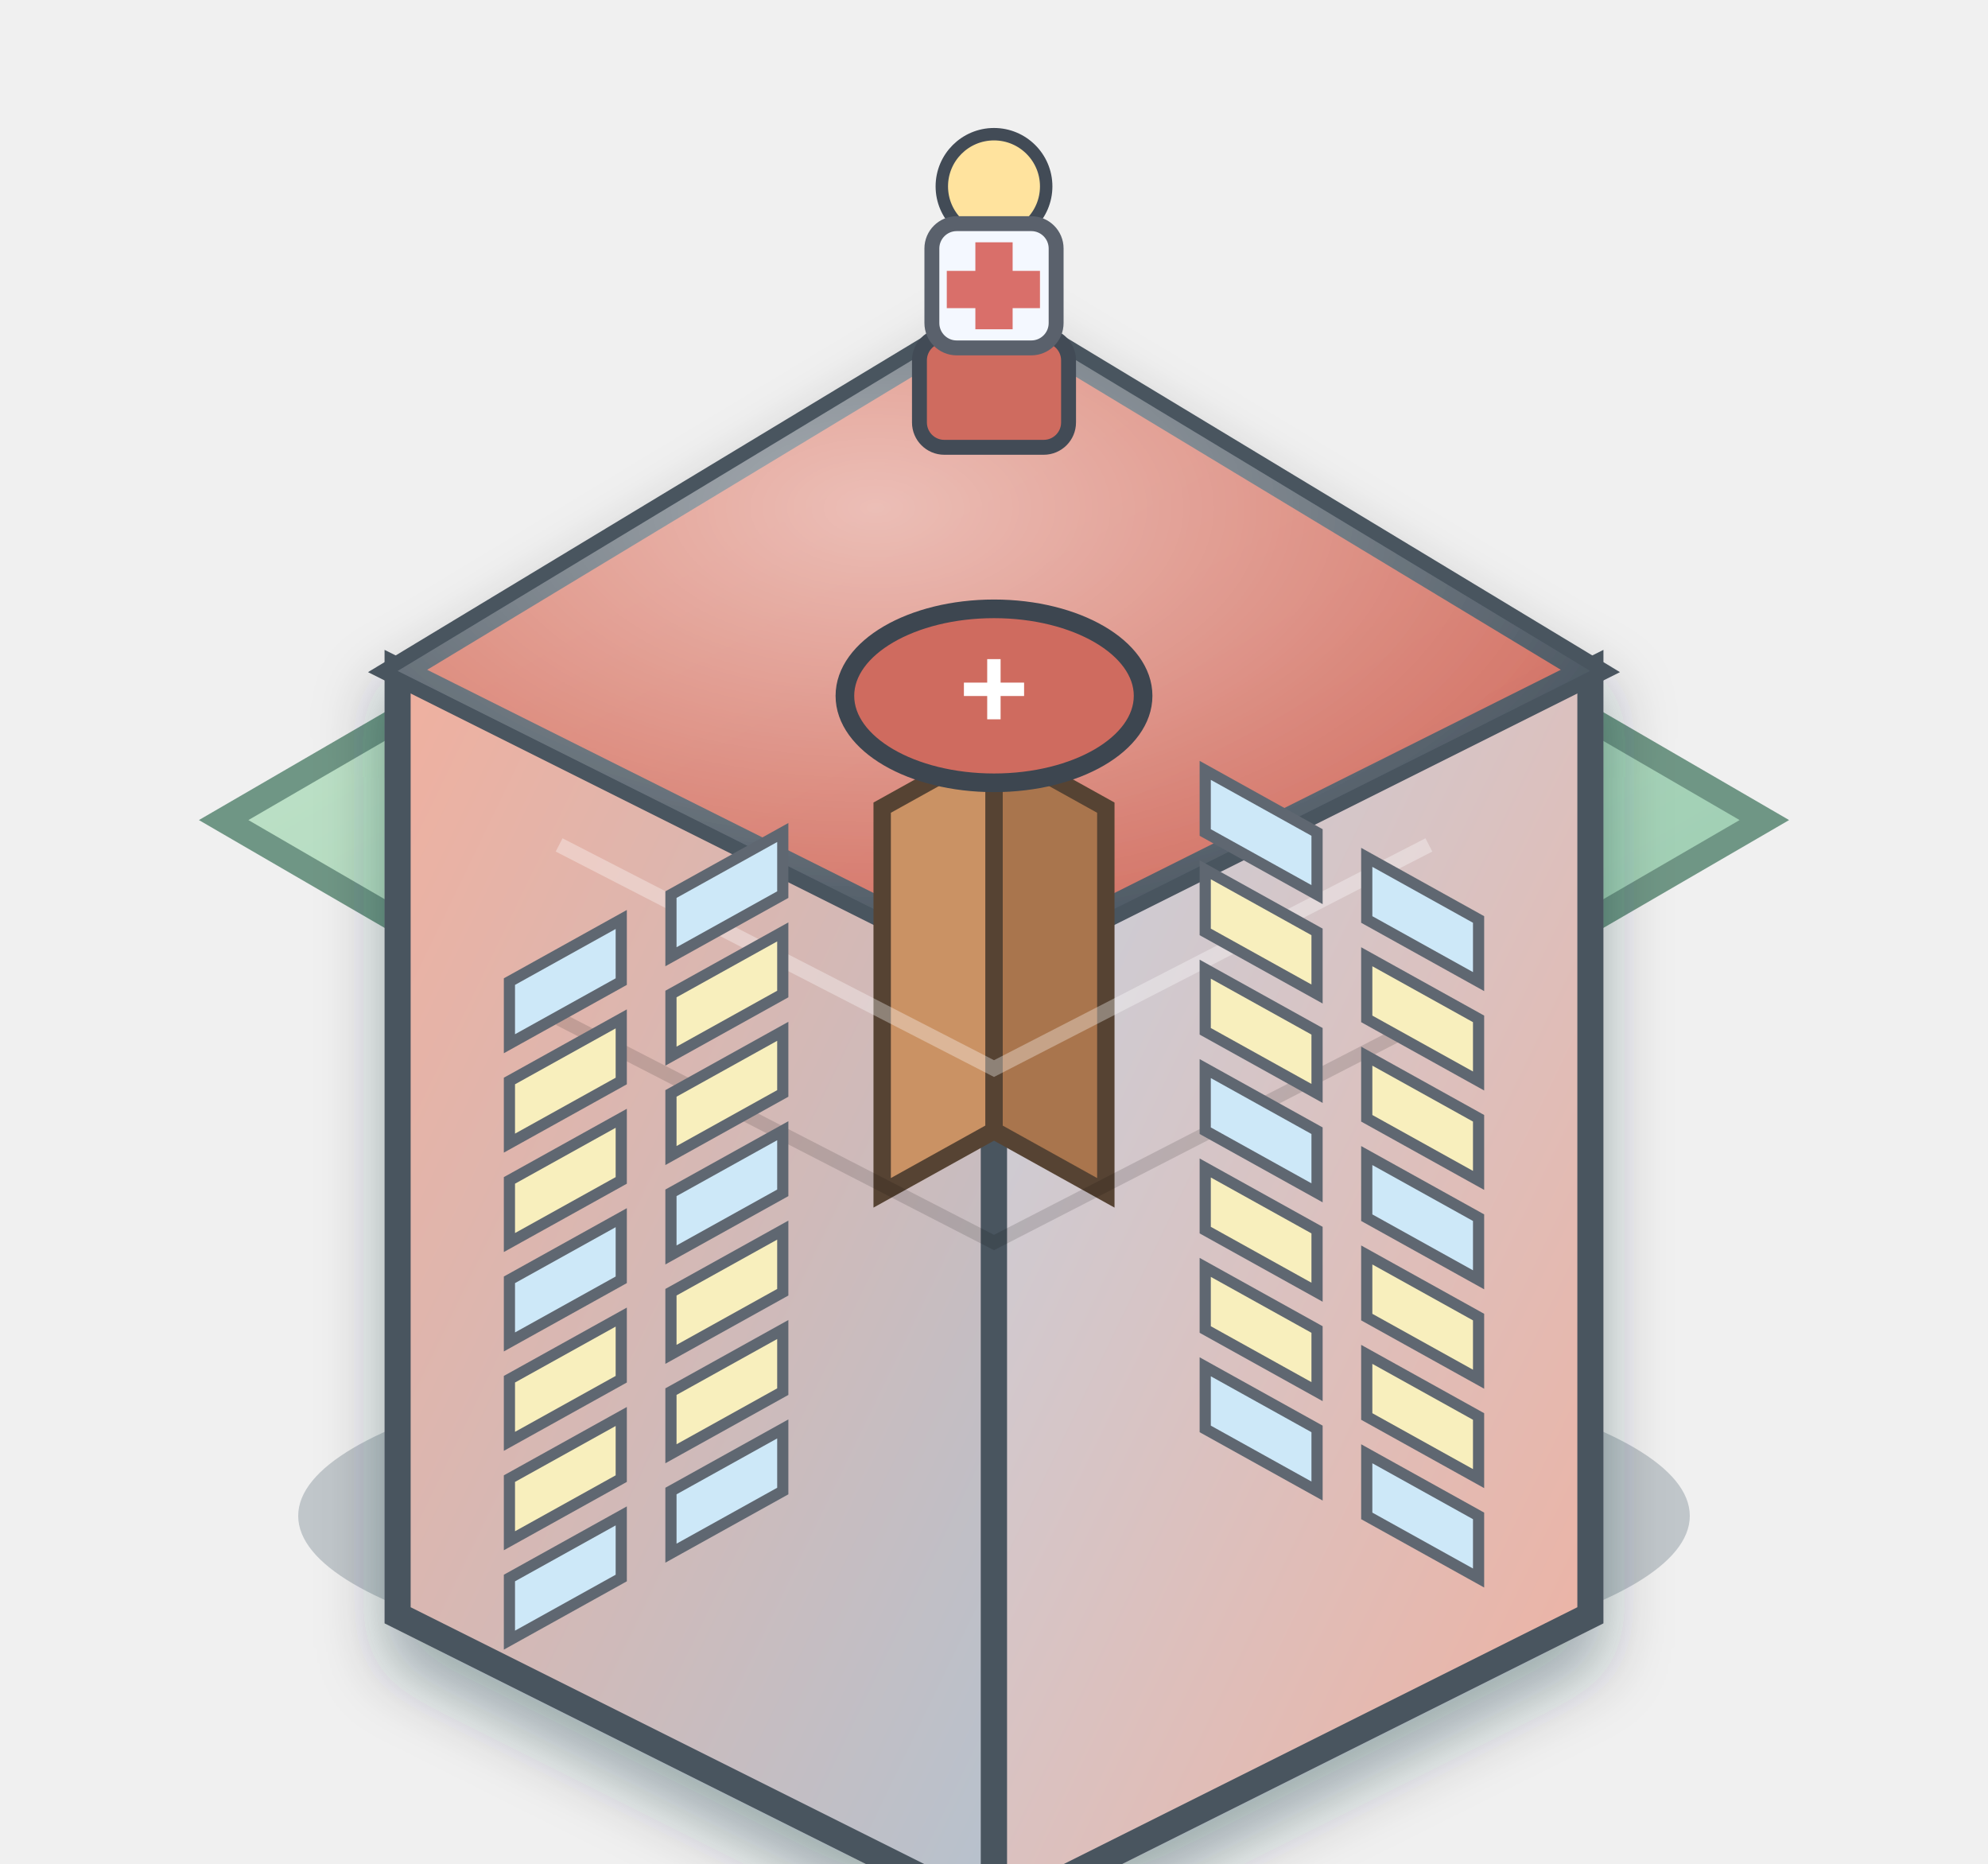
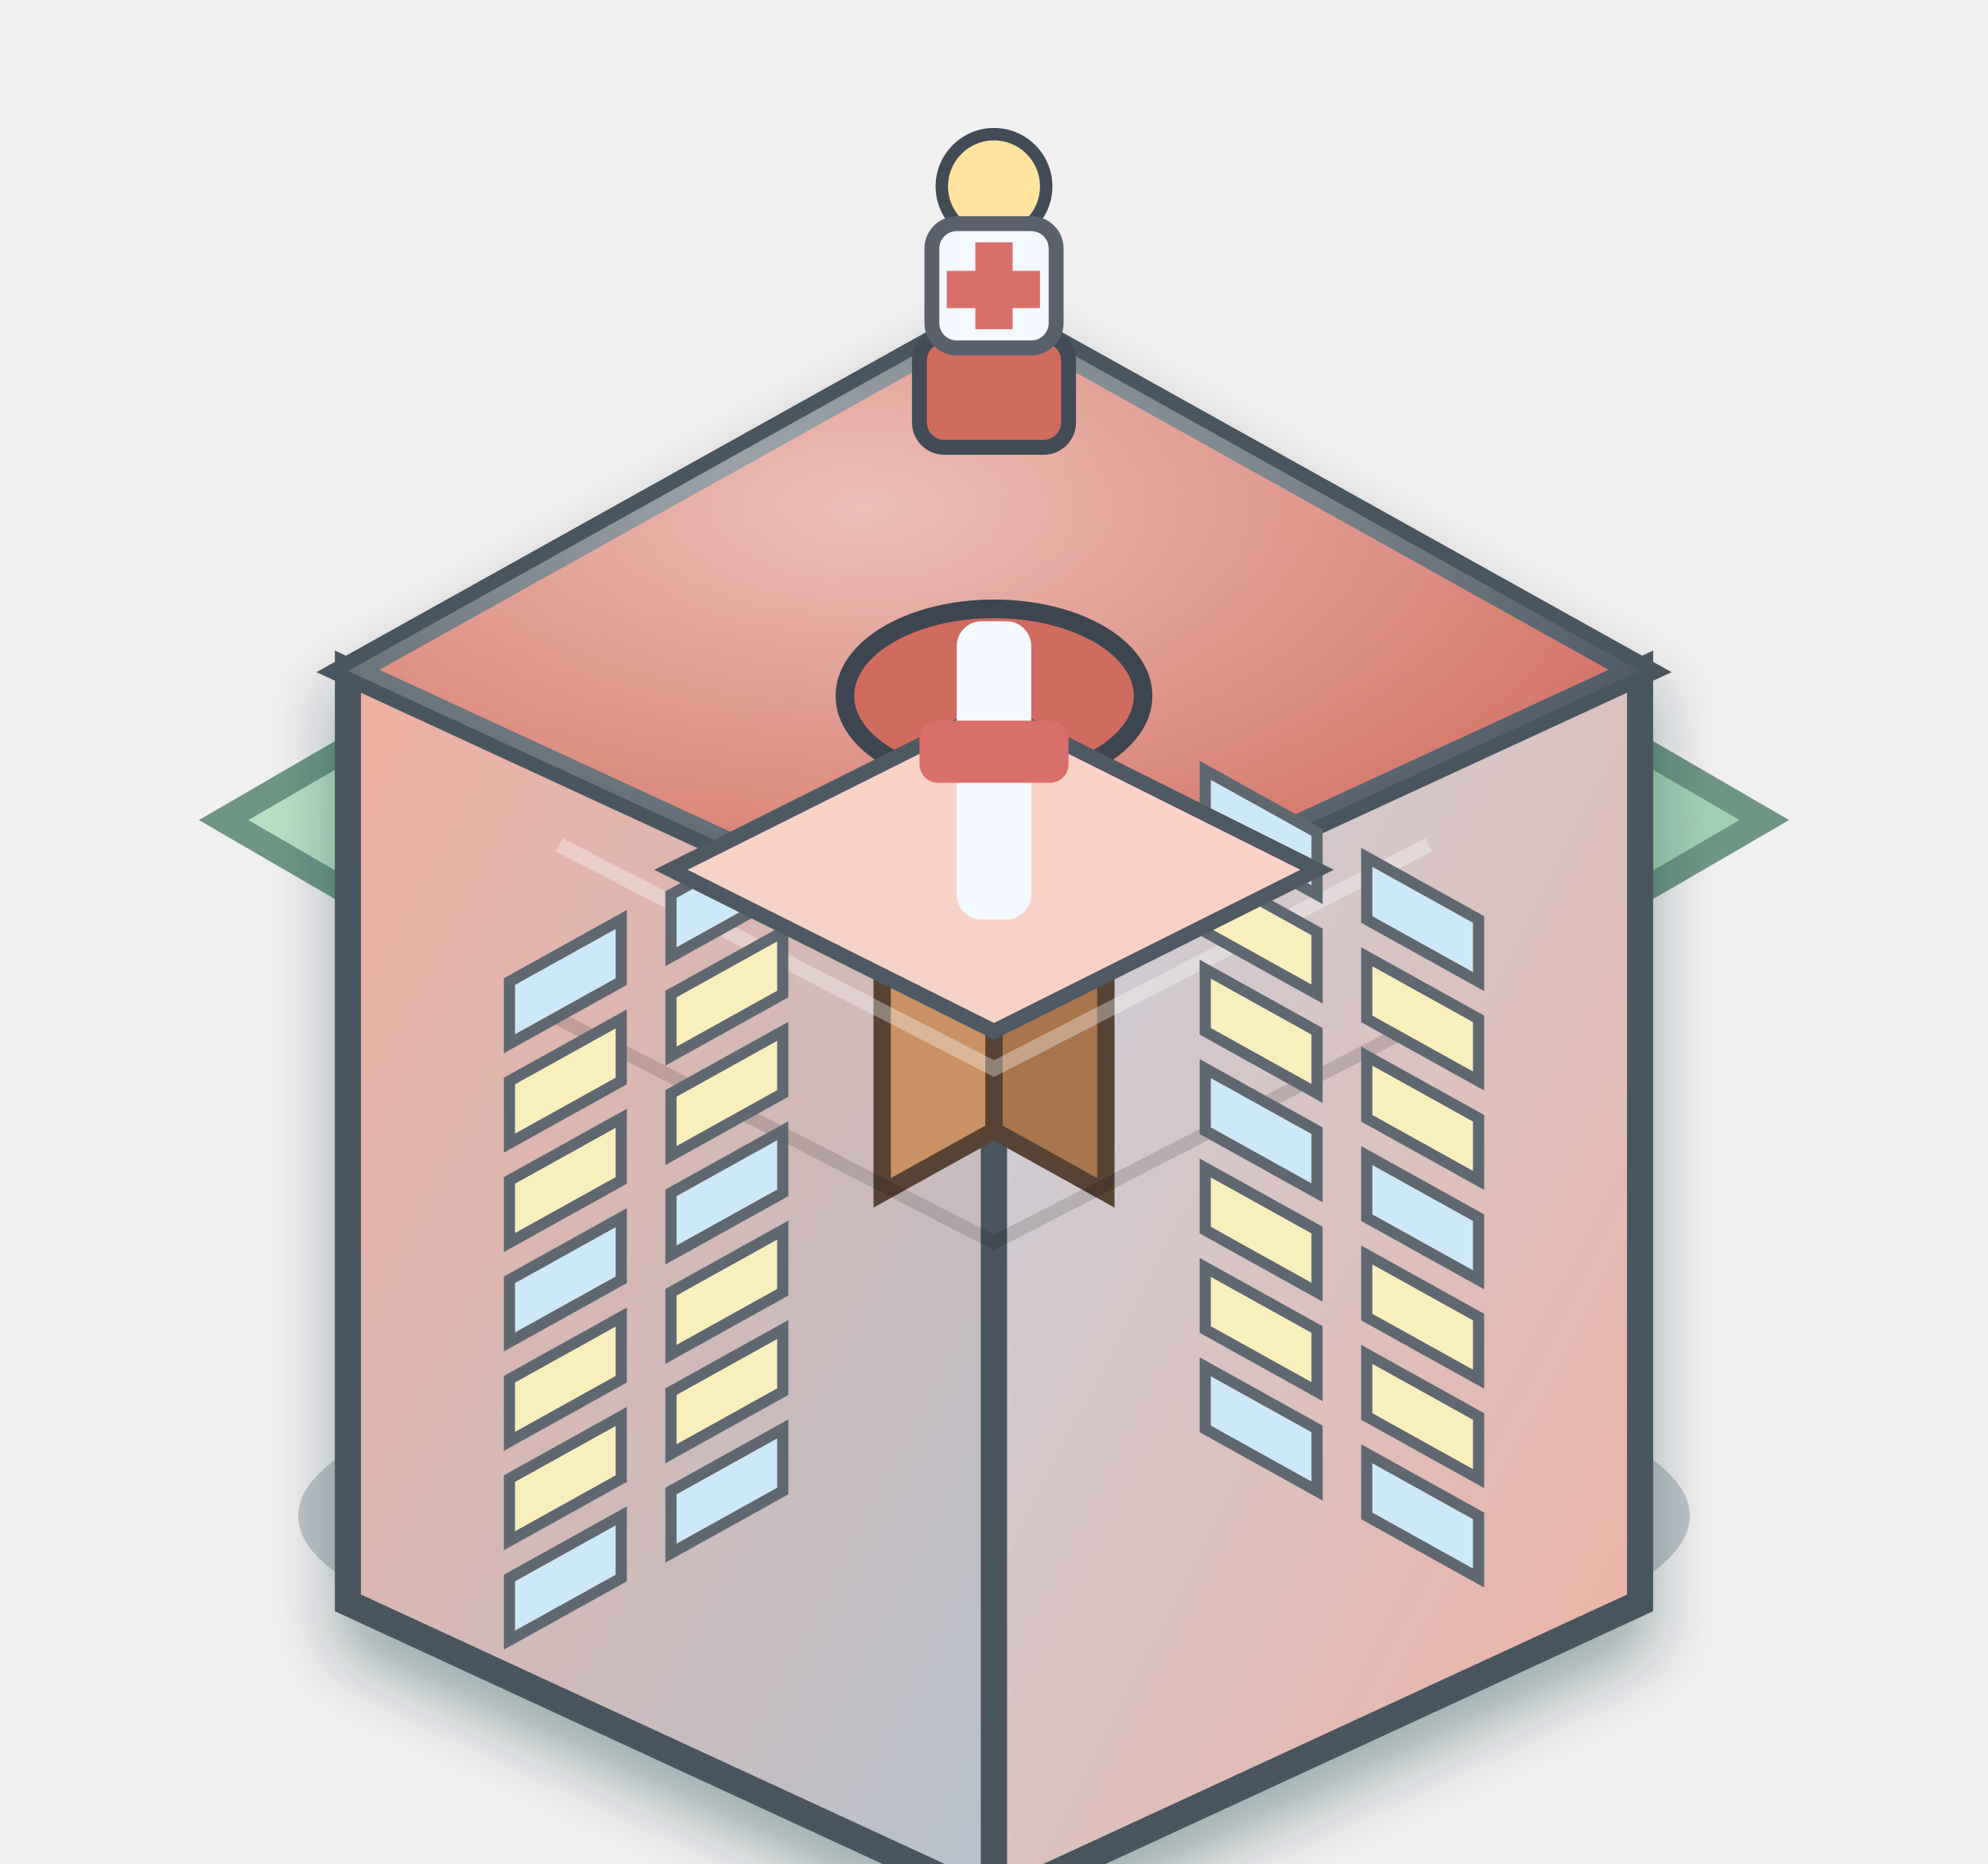
<svg xmlns="http://www.w3.org/2000/svg" width="160" height="150" viewBox="0 0 160 150" fill="none">
  <defs>
    <linearGradient id="ground" x1="0" y1="0" x2="1" y2="1">
      <stop offset="0%" stop-color="#c7e7cd" />
      <stop offset="100%" stop-color="#95c8ad" />
    </linearGradient>
    <linearGradient id="roofFace" x1="0" y1="0" x2="1" y2="1">
      <stop offset="0%" stop-color="#d97966" />
      <stop offset="100%" stop-color="#cf6b5f" />
    </linearGradient>
    <linearGradient id="wallL" x1="0" y1="0" x2="1" y2="1">
      <stop offset="0%" stop-color="#f0b09f" />
      <stop offset="100%" stop-color="#b6c2ce" />
    </linearGradient>
    <linearGradient id="wallR" x1="0" y1="0" x2="1" y2="1">
      <stop offset="0%" stop-color="#c6d2df" />
      <stop offset="100%" stop-color="#f0b09f" />
    </linearGradient>
    <radialGradient id="roofSpec" cx="40%" cy="30%" r="70%">
      <stop offset="0%" stop-color="#ffffff88" />
      <stop offset="100%" stop-color="#ffffff00" />
    </radialGradient>
    <filter id="softShadow" x="-20%" y="-20%" width="140%" height="140%">
      <feDropShadow dx="0" dy="3" stdDeviation="2.6" flood-color="#122a38" flood-opacity="0.35" />
    </filter>
  </defs>
  <ellipse cx="80" cy="122" rx="56" ry="14" fill="#173246" opacity="0.22" />
  <polygon points="80,30 142,66 80,102 18,66" fill="url(#ground)" stroke="#6f9685" stroke-width="2" />
  <g filter="url(#softShadow)">
-     <polygon points="32,54 80,78 80,154 32,130" fill="url(#wallL)" stroke="#48545f" stroke-width="2.1" />
-     <polygon points="128,54 80,78 80,154 128,130" fill="url(#wallR)" stroke="#48545f" stroke-width="2.1" />
-     <polygon points="80,25 128,54 80,78 32,54" fill="url(#roofFace)" stroke="#48545f" stroke-width="2.3" />
-     <polygon points="80,25 128,54 80,78 32,54" fill="url(#roofSpec)" />
+     <polygon points="28,54 80,78 80,153 28,129" fill="url(#wallL)" stroke="#48545f" stroke-width="2.1" />
+     <polygon points="132,54 80,78 80,153 132,129" fill="url(#wallR)" stroke="#48545f" stroke-width="2.1" />
+     <polygon points="80,25 132,54 80,78 28,54" fill="url(#roofFace)" stroke="#48545f" stroke-width="2.3" />
+     <polygon points="80,25 132,54 80,78 28,54" fill="url(#roofSpec)" />
  </g>
  <polygon points="80,60 89,65 89,96 80,91" fill="#a9754d" stroke="#564333" stroke-width="1.4" />
  <polygon points="80,60 71,65 71,96 80,91" fill="#ca9264" stroke="#564333" stroke-width="1.4" />
  <polyline points="45,68 80,86 115,68" stroke="#ffffff55" stroke-width="1.2" />
  <polyline points="45,82 80,100 115,82" stroke="#00000022" stroke-width="1.1" />
  <polygon points="97,62 106,67 106,72 97,67" fill="#cde8f8" stroke="#5f6771" stroke-width="0.9" />
  <polygon points="110,69 119,74 119,79 110,74" fill="#cde8f8" stroke="#5f6771" stroke-width="0.9" />
  <polygon points="97,70 106,75 106,80 97,75" fill="#f8efbd" stroke="#5f6771" stroke-width="0.9" />
  <polygon points="110,77 119,82 119,87 110,82" fill="#f8efbd" stroke="#5f6771" stroke-width="0.9" />
  <polygon points="97,78 106,83 106,88 97,83" fill="#f8efbd" stroke="#5f6771" stroke-width="0.9" />
  <polygon points="110,85 119,90 119,95 110,90" fill="#f8efbd" stroke="#5f6771" stroke-width="0.9" />
  <polygon points="97,86 106,91 106,96 97,91" fill="#cde8f8" stroke="#5f6771" stroke-width="0.9" />
  <polygon points="110,93 119,98 119,103 110,98" fill="#cde8f8" stroke="#5f6771" stroke-width="0.9" />
  <polygon points="97,94 106,99 106,104 97,99" fill="#f8efbd" stroke="#5f6771" stroke-width="0.9" />
  <polygon points="110,101 119,106 119,111 110,106" fill="#f8efbd" stroke="#5f6771" stroke-width="0.9" />
  <polygon points="97,102 106,107 106,112 97,107" fill="#f8efbd" stroke="#5f6771" stroke-width="0.9" />
  <polygon points="110,109 119,114 119,119 110,114" fill="#f8efbd" stroke="#5f6771" stroke-width="0.9" />
  <polygon points="97,110 106,115 106,120 97,115" fill="#cde8f8" stroke="#5f6771" stroke-width="0.9" />
  <polygon points="110,117 119,122 119,127 110,122" fill="#cde8f8" stroke="#5f6771" stroke-width="0.9" />
  <polygon points="63,67 54,72 54,77 63,72" fill="#cde8f8" stroke="#5f6771" stroke-width="0.9" />
  <polygon points="50,74 41,79 41,84 50,79" fill="#cde8f8" stroke="#5f6771" stroke-width="0.9" />
  <polygon points="63,75 54,80 54,85 63,80" fill="#f8efbd" stroke="#5f6771" stroke-width="0.9" />
  <polygon points="50,82 41,87 41,92 50,87" fill="#f8efbd" stroke="#5f6771" stroke-width="0.9" />
  <polygon points="63,83 54,88 54,93 63,88" fill="#f8efbd" stroke="#5f6771" stroke-width="0.9" />
  <polygon points="50,90 41,95 41,100 50,95" fill="#f8efbd" stroke="#5f6771" stroke-width="0.9" />
  <polygon points="63,91 54,96 54,101 63,96" fill="#cde8f8" stroke="#5f6771" stroke-width="0.9" />
  <polygon points="50,98 41,103 41,108 50,103" fill="#cde8f8" stroke="#5f6771" stroke-width="0.9" />
  <polygon points="63,99 54,104 54,109 63,104" fill="#f8efbd" stroke="#5f6771" stroke-width="0.9" />
  <polygon points="50,106 41,111 41,116 50,111" fill="#f8efbd" stroke="#5f6771" stroke-width="0.9" />
  <polygon points="63,107 54,112 54,117 63,112" fill="#f8efbd" stroke="#5f6771" stroke-width="0.9" />
  <polygon points="50,114 41,119 41,124 50,119" fill="#f8efbd" stroke="#5f6771" stroke-width="0.9" />
  <polygon points="63,115 54,120 54,125 63,120" fill="#cde8f8" stroke="#5f6771" stroke-width="0.9" />
  <polygon points="50,122 41,127 41,132 50,127" fill="#cde8f8" stroke="#5f6771" stroke-width="0.9" />
  <ellipse cx="80" cy="56" rx="12" ry="7" fill="#cf6b5f" stroke="#3d4650" stroke-width="1.5" />
  <text x="80" y="59" font-size="10" text-anchor="middle" fill="#ffffff" font-family="Verdana" font-weight="700">+</text>
+   <polygon points="54,70 80,83 106,70 80,57" fill="#f8d1c7" stroke="#4e5963" stroke-width="1.2" />
+   <rect x="77" y="50" width="6" height="24" rx="2" fill="#f4f8ff" />
+   <rect x="74" y="58" width="12" height="5" rx="1.5" fill="#d96f6a" />
  <rect x="74" y="27" width="12" height="9" rx="2" fill="#cf6b5f" stroke="#424b56" stroke-width="1.2" />
  <rect x="78" y="17" width="4" height="10" rx="1.6" fill="#8fa0b4" />
  <circle cx="80" cy="15" r="4.2" fill="#ffe39e" stroke="#424b56" stroke-width="1" />
  <rect x="75" y="18" width="10" height="10" rx="2" fill="#f4f8ff" stroke="#5a616c" stroke-width="1.2" />
  <rect x="78.5" y="19.5" width="3" height="7" fill="#d96f6a" />
  <rect x="76.2" y="21.8" width="7.5" height="3" fill="#d96f6a" />
</svg>
